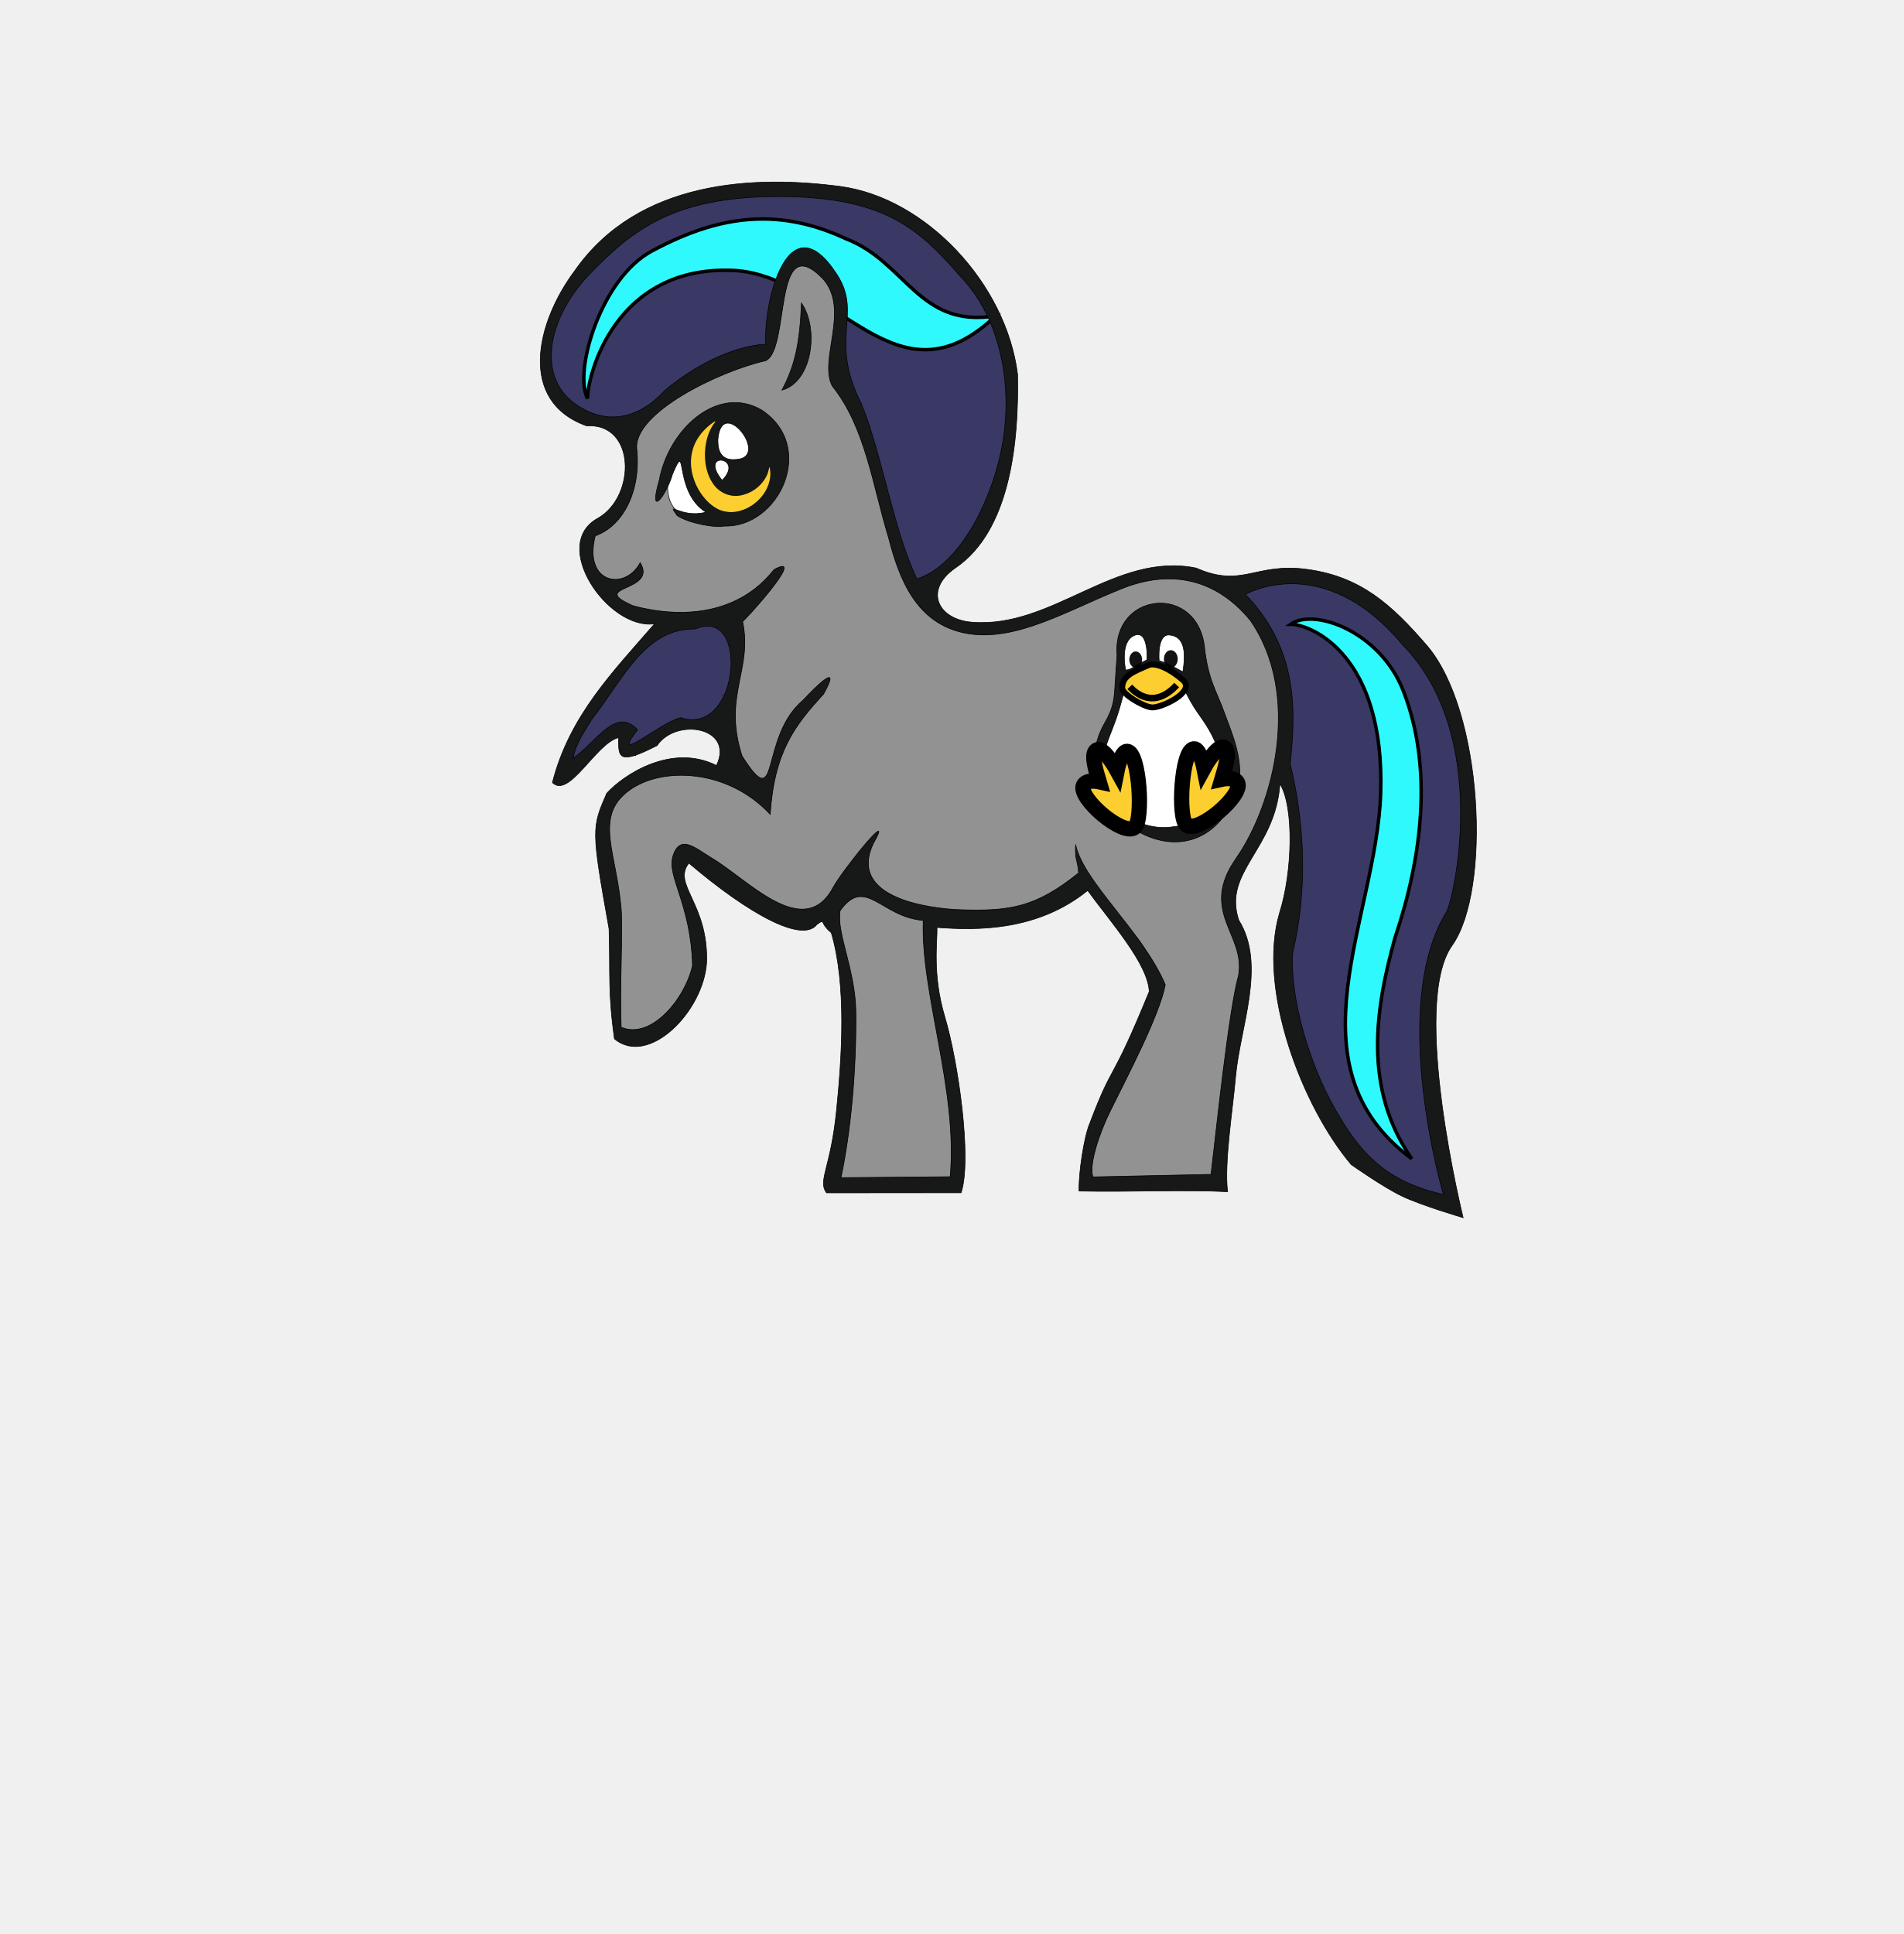
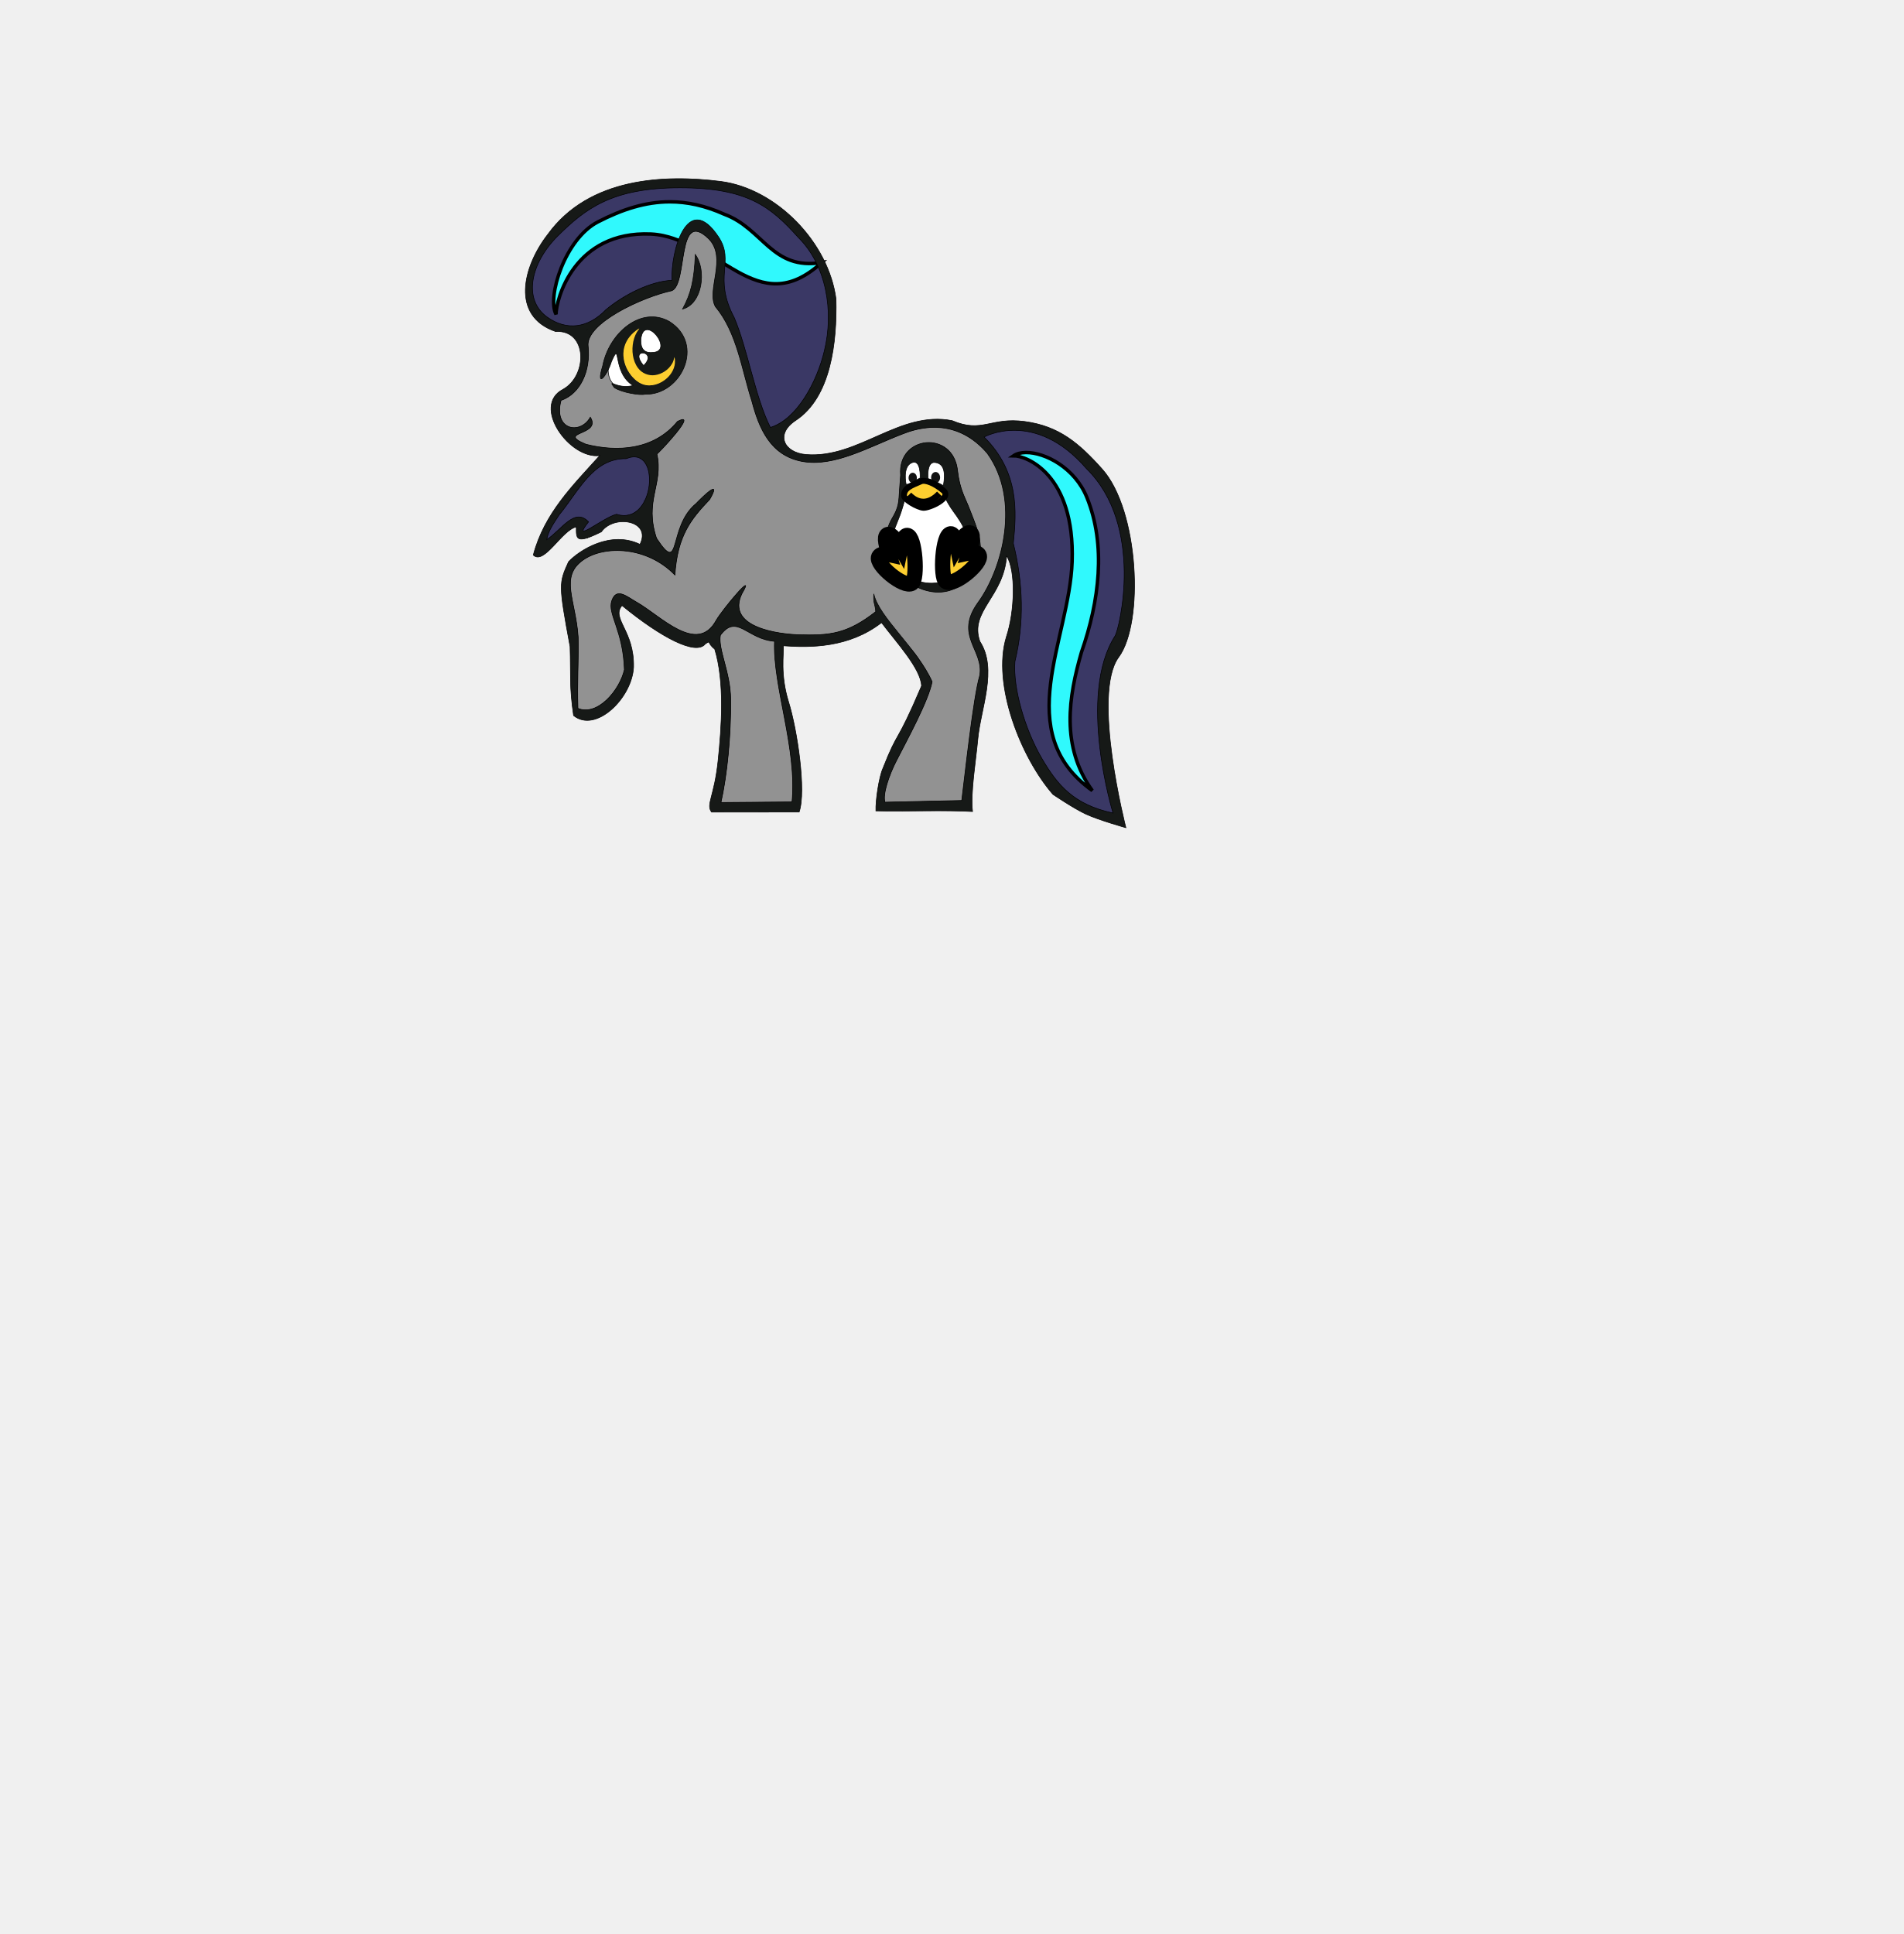
<svg xmlns="http://www.w3.org/2000/svg" version="1.1" id="svg4900" x="0px" y="0px" viewBox="0 0 3302 3355" style="enable-background:new 0 0 3302 3355;" xml:space="preserve">
  <style type="text/css">
	.st0{fill-rule:evenodd;clip-rule:evenodd;fill:#FFFFFF;stroke:#000000;}
	.st1{fill:#3A3865;stroke:#000000;}
	.st2{fill-rule:evenodd;clip-rule:evenodd;fill:#30F9FD;stroke:#000000;stroke-width:6;}
	.st3{fill:#929292;stroke:#000000;}
	.st4{fill:#161917;stroke:#000000;}
	.st5{fill-rule:evenodd;clip-rule:evenodd;fill:#FDCE30;stroke:#000000;stroke-width:26.5;}
	.st6{fill-rule:evenodd;clip-rule:evenodd;fill:#FDCE30;stroke:#000000;stroke-width:10.2;}
	.st7{fill-rule:evenodd;clip-rule:evenodd;fill-opacity:0.929;}
	.st8{fill:none;stroke:#000000;stroke-width:11.4;}
	.st9{fill:#FDCE30;}
</style>
-   <path id="path4729" class="st0" d="M1221,727.6c0,0-65.6,51.4-69.8,86.9  c-4.2,35.5-11.5,131,21.9,140.8c33.3,9.8,254.2-69.8,263.6-93.1c9.4-23.3-121.9-158-144.8-161.6C1269,697,1221,727.6,1221,727.6  L1221,727.6z" />
-   <path id="path4156" class="st0" d="M2003.4,1053.3  c0,0-54.2,14.7-58.3,61.2c-4.2,46.5-5.2,117.6-13.5,132.3c-8.3,14.7-21.9,63.8-20.8,74.7c2.1,20.8,44.1,129.8,105.2,129.8  c45.8,0,120.3-22,119.8-104.1c-0.5-94.1-40.6-143.3-47.9-181.2c-5.5-28.7-10.4-67.4-30.2-89.4  C2042.2,1059.6,2003.4,1053.3,2003.4,1053.3L2003.4,1053.3z" />
-   <path id="path4910-49" class="st1" d="M1344.5,337.7c-63.7,0.5-128.4,7.7-188.6,33.6  c-42.1,18.1-80.3,46.8-114.5,80.6c-24.9,23.9-49,50-65.9,82.6c-13.2,25.1-22.8,53.9-22.9,83.8c0,23.5,6.8,47.3,20.5,64.7  c14.6,19,34.5,31.5,55.2,39.1c25.9,9.2,54.5,7.8,79.5-4.5c18-8.5,34-22,48.6-37.1c41.4-34.7,88.4-60.8,138.2-73.6  c12.3-3,24.8-4.8,37.3-5.2c-2-40.1,4.7-80.6,18.1-117.6c6.4-16.8,15.1-33.6,28.4-43.8c8.6-6.2,19.6-7.8,29.2-3.1  c16.7,7.3,28.8,23.7,39.9,39.5c10.7,15.9,18.6,35.3,18.9,55.8c1.1,27.3-4.7,54.6-2,81.9c2.5,31.4,12.8,61.3,26.5,88.3  c9.5,21.9,16.4,45.4,23.4,68.5c20.3,68.9,34.9,140.3,60.7,206.9c4.2,10.7,8.8,21.3,13.8,31.5c33.6-10.1,61.8-36.5,83.8-67.1  c34.4-48.4,57.7-107.2,69.3-168.6c13-71.8,7.2-149.2-20.7-215.3c-13.4-31.9-32.4-60.6-55.1-84.1c-25.3-28.9-51.6-57.1-82-78.4  c-27-19.3-56.8-32.8-87.4-41.5C1446.8,340.6,1395.4,337.6,1344.5,337.7z M2237.5,1009.4c-27.4,0.7-55.1,6-80.1,19.6  c-2.2,2.2-0.7,6.2,1.7,7.3c33.1,34.4,59.6,78.9,71.3,129.3c11.3,47.2,10.1,97,5.5,145.3c-0.3,5.9-1.7,12-1,18  c23.2,96.6,28.4,200,9.3,298.2c-2.2,12.7-6.4,25-6,38.2c-0.8,45,8.6,89.2,20.5,131.6c19.2,66.5,48.6,129.3,87.6,182.6  c21,28.1,46.6,51.7,75.5,67.6c27.4,15.4,56.9,25,86.8,31.1c-21.2-74.9-35.1-152.6-40.8-231.2c-4-59.6-2.6-120.5,10.8-178.5  c7.2-30.4,18.4-59.6,34-85.4c5.9-13.4,8.4-28.3,11.6-42.7c11.5-57.9,15.1-117.9,10.8-177.1c-5-64.9-21.3-129.7-52.6-183.9  c-14.1-24.5-31.3-46.5-50.2-66.1c-35.6-42.1-78.9-76.7-127.7-93.1C2282.7,1012.7,2260.1,1009.1,2237.5,1009.4L2237.5,1009.4z   M1225.2,1082.9c-7.5,0-14.7,3.5-22,4.9c-31.6-0.3-62.9,13.8-87.1,37.5c-33,31.1-56.3,73.2-84.3,109.9c-10,13.1-18.8,27.3-27.1,41.9  c-6.4,11.5-11.5,24.1-14.2,37.5c-1,2.5,0.4,6.8,3.1,5.9c9-5.1,16.8-12.7,24.6-19.9c15.6-14.7,30.4-31.7,49.1-40.8  c9.6-4.2,21.2-3.4,29.6,4c1.3,1,2.5,2.1,3.6,3.2c-5,7.1-11.2,13.9-13.1,23.2c0,4.8,4.9,7.4,8.3,5.3c9.7-3,18.2-9.7,27.2-14.7  c18.3-11.3,36.4-24,56.3-30.7c4.6,0.2,8.8,2.7,13.5,2.7c19,2.5,39-5.3,52.2-21.8c18-21.5,26.4-52.3,26.3-82.1  c-0.2-18.3-4.2-37.6-14.8-51.4C1248.6,1087.5,1236.9,1082.1,1225.2,1082.9L1225.2,1082.9z" />
-   <path id="path4952" class="st2" d="M1321.8,379.9c-64.1,0.2-126.2,20.7-191.3,55.7c-87.6,47-136,207.7-111.4,255.8  c-0.1-40.3,47.4-231.5,253.1-222.3c46.1,2.1,85.1,22.9,85.1,22.9c18.8-84.3,87.3-6.2,94,49.3c0,0,35,22.5,52.2,32.4  c68.9,39.3,136.6,57,223.8-25.9c-133.5,22.5-155.5-93.7-260.1-133.7C1416.4,390.4,1368.6,379.8,1321.8,379.9z M2271.5,1074  c-13.2,0.1-24.5,3.1-32.8,9c34.3-0.2,164,51.4,156.2,293.2c-7,216.9-163.9,471.9,53.8,633.9c-85-122.5-63-260.2-29-383.2  c47.7-141.6,66-295.7,14.6-428.1C2402.5,1116.8,2323.2,1073.5,2271.5,1074z" />
-   <path id="path4910-4" class="st3" d="  M1391.4,460.6c-8.5-0.1-15.6,6.9-19.7,15.2c-7.8,15.7-10.7,34-13.7,51.6c-4.3,25.1-6.6,50.9-14.4,74.9c-3.1,9-7.5,18.7-15.6,22.6  c-36.2,8.4-71.3,22.3-105.4,38.7c-30.1,15-59.9,32-86,55.4c-12.1,11.3-24.2,24.1-30.3,41.1c-2.7,7.4-3.1,15.7-1.9,23.6  c3.4,39.5-5.4,81.5-28.1,111.7c-11.7,15.7-27.3,27.4-44.3,33.3c-4.3,16.9-6.3,36.1,0.3,52.5c5.3,13.8,17.3,23,30,24.4  c18.9,2.5,38.1-9.2,48.4-27.8c3.6,6.1,6.1,14.7,2.4,21.5c-5.1,9.1-14.4,13-22.6,17.1c-6.4,3.4-13.7,5.3-19.1,10.8  c-2.3,2.3-1.9,6.6,0.3,8.8c6.1,6.7,14.3,9.9,21.8,13.6c7.9,3.9,16.5,4.9,24.9,6.9c45.9,9.3,93.9,9.9,138.9-5.9  c32.6-11.3,63.1-32.4,86.1-62c4.8-2.3,9.8-5.7,15.1-5.1c2.2,1.2,0.3,4.7-0.3,6.6c-6.4,13.3-15.8,24.3-24.5,35.6  c-14.3,17.5-29.2,34.8-44.8,50.6c-1.7-1.3-1.8,2.3-1.1,4.4c5.2,24.9,3.7,50.9-1,75.8c-5.3,28.6-12.5,57.4-12,87.1  c0.2,23.3,4.5,46.5,11.7,68.2c8.1,12.3,16,25.3,26.6,34.9c3.8,3.4,9.5,6.3,13.9,2.6c5.6-5,7.5-13.6,10-21c7-25.6,13.5-51.8,26-74.6  c8-15.1,18.7-28.3,30.9-38.8c12.1-12.7,24.2-25.7,38-35.8c2.1-1.2,4.6-3.5,6.9-2.5c0.5,4.4-2,8.5-3.5,12.5  c-3.2,6.3-5.9,13.4-10.9,18.1c-24.6,26.8-48.5,55.7-64,91.1c-15.5,34.7-22.4,73.6-25.1,112.4c-40.3-42.6-94.4-65.1-148.3-66.6  c-30.5-0.7-61.8,4.9-89.1,21.5c-15.4,9.6-30.2,23.4-36.8,42.9c-6.9,20.2-4.6,42.7-1.3,63.6c5.8,34.3,13.9,68.1,16.7,103  c1.4,16.4,0.7,33,0.9,49.5c-0.3,49.9-2.5,99.7-0.9,149.6c0.1,2.8,0.2,5.7,0.2,8.5c17,7.6,36.3,4.7,52.5-4.3  c23.3-12.9,42.2-35.2,56.2-60.3c7.3-13.4,13.4-27.8,16.7-43.2c-0.9-38.4-7.7-76.3-19.1-112.2c-5.4-18.4-12.8-36.1-15.9-55.3  c-2.2-12.4,0.5-26,7.7-35.5c4.7-6.4,12.5-7.6,19.1-5.4c14.7,4.7,27.2,15.4,40.8,23.2c27.4,16.6,52.3,38.2,79,56.1  c20.7,13.8,42.4,27.1,66.1,31.4c15.8,2.9,32.8,0,45.9-11.2c9.5-7.7,16.6-18.7,22.6-30.1c14.1-22.3,30.3-42.9,46.7-63.1  c8.5-10,16.7-20.5,26.5-28.8c0.7-0.4,2.7-2.2,2-0.2c-3.3,10.4-10.2,18.6-13.5,29.1c-5.2,13.9-6.6,30.6-0.6,44.4  c7,16.6,21,27.1,34.9,34.7c25.7,13.5,53.7,19.6,81.5,23.6c28.9,4,58.1,4.4,87.2,3.7c30.7-0.9,61.6-6.3,90.2-19.8  c24.5-11.3,47.2-27.3,68.9-44.8l12.5,12.6c25.1,61,63.9,61,98.6,114.6c13.6,21.2,27.1,42.7,37.4,66.5c-5.1,25-14.8,48.2-24.4,71.1  c-22.6,52.8-49.2,103.1-74.3,154.4c-11.3,24.7-21.4,50.5-26.6,78c-1.6,10.1-3.2,20.9-0.1,30.8c68.8-1.5,137.5-3,206.3-4.5  c11-93.8,20.7-187.9,35-281.1c3.6-22.4,7.4-44.8,13-66.6c3.2-19.2-1.1-39-7.9-56.5c-8.5-22.8-20.4-44.9-21.8-70.3  c-1.3-19.8,4.8-39.4,13.8-55.9c7.7-14.5,17.9-26.8,25.8-41.1c26.7-46.7,44.9-100,53.8-155.2c9-56.6,7.2-116.7-11.1-170.6  c-8.2-24-19.4-46.8-33.7-66.6c-25.8-31.3-58.8-54.9-95-64.9c-41.2-11.6-84.9-6-124.8,9.7c-57.4,22.3-112.6,52.5-171.3,70  c-38,11.2-78.3,16.4-116.8,4.9c-27.3-7.9-52.7-25.3-71.2-50.2c-23.8-31.6-37-71.8-47.2-111.7c-19.8-64.5-31.3-132.7-57.6-194.3  c-10.6-25-24-48.5-40.3-68.9c-6.8-13.4-6.6-29.5-5.3-44.5c3-31.2,11.7-62.1,8.8-93.7c-1.5-18.3-8.6-36-20.3-48.3  c-9.2-9.2-19.3-18.4-31.4-21.3C1394.6,460.8,1393,460.6,1391.4,460.6L1391.4,460.6z M1264.7,710.7c49-1.3,89.8,41.6,91.5,96.2  l-89.3,3.3h89.3c0,54.6-57.2,92.1-106.2,92.5c-49,0.5-91.2-4-92-58.6C1157.2,789.5,1215.7,712,1264.7,710.7z M2012.8,1047.3  c21.7-0.2,44.1,9.6,58.6,29.1c10.8,14.1,16.3,32.8,17.8,51.4c2.8,24.6,9,48.6,18.5,70.8c6.5,15.2,12.8,30.4,18.3,46.1  c10.7,28.1,22,57.1,23.6,88.3c0.7,14.3-0.6,29.1-5.4,42.5c-11.6,29.8-30.7,56.4-56.1,70.8c-26,15.1-56.5,16.5-84.3,8  c-33.7-10.3-64.8-34-85.2-67.5c-14.7-24.1-22.6-54.6-18.4-84.2c2.4-18.6,9.5-36.1,18.7-51.4c7.6-13.6,13.3-28.9,14.7-45.1  c1.7-18.5,2.4-37.2,3.9-55.7c0.5-7,1.2-14,0.6-21.1c-0.6-21.3,6.1-43,19.6-57.7C1972.5,1055.3,1993,1047.3,2012.8,1047.3z   M1288.8,1077.4C1288.8,1077.4,1288.8,1077.4,1288.8,1077.4C1289.4,1078.3,1288.8,1077.5,1288.8,1077.4z M1102,1309  C1101.6,1313.8,1104.3,1309,1102,1309z M1492.9,1554.4c-12.6,0-23.7,8.9-32,19.3c-2.1,2.8-4.9,5.2-4.8,9.3c-1.8,19,3,37.6,7.2,55.7  c9.2,36.4,19.3,73.3,20.4,111.5c1,65.4-2.5,131-10.1,195.8c-3.9,32.9-8.9,65.6-15.8,97.9c63.7-0.5,127.4-1,191.1-1.6  c5.6-61-1.5-122.3-11.2-182.2c-10.5-65.2-25.2-129.6-32.5-195.5c-2.4-22.8-3.8-45.9-2.9-68.9c-22-1.3-43.3-10.2-62.8-21.7  c-13.6-7.5-26.9-17.2-42-19.4C1496.1,1554.5,1494.5,1554.4,1492.9,1554.4z" />
-   <path id="path4910" class="st4" d="  M994.2,1315.3c39.9-27.4,74.1-90.4,111.6-49.3c-49,64.3,39.5-12.7,74.6-21c102.5,34,120.5-194.6,25.6-153.9  c-88.5-1.5-126.4,89.7-178.8,155.7C1014.4,1268,998.8,1289,994.2,1315.3z M1102.5,1309.9l-0.8,0L1102.5,1309.9z M1253.4,1206.9  l-0.8-0.3L1253.4,1206.9z M1102.7,733.7l-0.8-0.3L1102.7,733.7z M1952.5,1162.1c7.6,1.2,18.4-8.7,37.1-17.5c0,0,3-53.3-22.3-42.1  C1941.9,1113.6,1952.5,1162.1,1952.5,1162.1L1952.5,1162.1z M1937.6,1136.7c-8.9-110.3,139.5-125.4,151.8-13.6  c6.1,55.9,20.7,75.4,33.7,111.5c12.9,36.1,37.8,88,22.9,138.6c-73.1,190.9-311.8,30.4-231.4-116.1c19.1-32.9,18-46.1,20.3-82  L1937.6,1136.7z M2106,1389.6c31.1-67.7-4.3-119.1-27.4-151.7c-23.1-32.6-27.4-55.1-38.3-63.6c-19.8-15.4-60.9-21.8-77.4,6  c-12.5,3.1-14.3,31.8-26.9,66.8c-12.6,35.1-21.1,49.9-21.4,70.7c-1,104.2,79.4,121.4,114.4,117.2  C2063.7,1430.9,2089.5,1425.5,2106,1389.6L2106,1389.6z M2051.7,1165.6c6.4-39.4,0.7-61.7-23-64c-22.3-2.2-18,44.6-18,44.6  C2026.2,1150.3,2051.7,1165.6,2051.7,1165.6z M1174.4,894.3c-19.8-28.1,6.2,5.8,49.9-5.8c-57.5-36.5-30.8-130-57.7-66.1  c-10.7,37.5-43.1,79.3-23.2,11c16.4-88.9,100.9-166.5,177.3-122.4c97.1,63.4,30.8,205.1-64.7,201.6  C1243.8,916.4,1194.6,908.2,1174.4,894.3L1174.4,894.3z M1242.3,881.5c41,23.9,99.9-20.2,91.8-67.5c-4.1,28.7-39.8,55.5-71.3,46.6  c-47.2-13.3-52.2-91.8-24.1-127.1C1169.9,780.6,1203.3,858.8,1242.3,881.5L1242.3,881.5z M1252.6,833.2  C1293.3,792.3,1210.5,781.4,1252.6,833.2z M1277.1,797c60.1-3-25.2-113.1-31.8-35C1245.2,771.9,1244.6,800.5,1277.1,797z   M1356.2,676.9c22.1-41.9,31.1-79.3,33.9-151.3C1420.8,569.1,1409.7,662.4,1356.2,676.9z M2160.3,1031.1  c94.3,98,86.3,207.4,77.8,294.4c26.1,108.7,29.5,220,4.3,327c-5.5,73.8,26.6,188.9,72.8,270.3c39.9,70.4,83.3,126,188.5,149.3  c0,0-96.2-325.4,5.5-490.5c11.3-18.3,79.2-304.7-76.7-463.4C2294.9,953.1,2160.3,1031.1,2160.3,1031.1L2160.3,1031.1z   M1648.1,2041.3c13.7-149.9-51.4-318.2-46.7-444.6c-72.9-5.5-100.2-78.1-144.1-16.9c-6.6,39.9,26.5,101.6,27.3,176.3  c1.1,101.9-9.2,208.6-25.8,286.8L1648.1,2041.3z M1871.7,2066.2c-1.1-28.6,8.3-93.6,18.6-117.5c42.3-111.6,34.1-60,103.1-228.6  c-2.1-48.4-67-120.5-106.7-175.3c-86.8,70.2-190.9,69.5-261.5,64.1c1.4,23.1-8.9,79.4,13.8,155.5c23,76.9,47.4,246.8,28.1,304.8  l-233.5,0.1c-15.5-21.2,7.1-42.1,17.2-141.3c9.6-94.3,17.9-219.4-8.9-310c-21.5-17.5-9.1-24.9-24.8-14.4  c-25.3,33.2-118.2-17.9-222.2-106.3c-29.2,36.9,33.4,69.2,30.9,171c-4.5,85.8-100.9,183.4-160,133.8c-11.5-81.5-7-110.2-9.4-190.9  c-31-173.1-29.9-175.6-4-235c29.1-32.1,112.3-87.4,190.4-48.3c31.7-66.4-69.6-83.7-103-34.6c-69.3,35.7-66.8,19.1-66.9-13.7  c-39.1,9.6-85.6,106.7-114.7,78c29.4-116,105.7-192.9,177.1-275.4c-80.2,11.3-183.4-138.2-97.3-183.7c65.4-38.5,64.6-165-20.4-159.7  c-119.7-42.7-88-179.2-20.5-269.3c110.3-157.9,312.1-165.7,460.3-146.1c148.3,19.6,288.1,168.7,307.7,326  c2.5,119.3-13.3,271.2-107.4,335.5c-55.9,38.3-31.4,89.6,27.9,94.4c140.3,11.5,248.6-122.6,389.2-93.9  c80.9,35.7,102.1-10.4,193.5,2.4s144.6,59.8,206.6,131.8c98,113.7,112.1,425,43.9,520.6c-72.6,101.7,19.2,472.2,19.2,472.2  s-72.2-21.1-106.3-37.5c-33.2-15.9-88-54.7-88-54.7c-85.1-100.7-163.4-304.7-124.2-436.7c22.1-68.9,25.7-182.6,0.7-223.8  c-7.7,114.3-99.9,152.4-71.3,236.8c48.3,77.3,1.7,186.7-5.6,271.2c-4.9,56.6-20,149.4-13.9,199.6  C2052.8,2063.5,1957,2068.1,1871.7,2066.2L1871.7,2066.2z M2100.6,2037.2c8.1-67.3,30.7-285.7,47.8-345.5  c12.2-71.6-69.2-109.7-4.2-202.9c65-93.1,114-283.6,24.4-412.7c-66.2-80.4-149.6-85.3-225.3-53.8c-89.1,35.3-181.9,92.6-267.8,76.3  s-115.6-93.3-134.2-165.8c-27.6-89.6-39.9-191.1-97.6-263c-24.5-45.9,32.3-134.4-17.5-187.4c-86.2-86.7-55.1,123.9-98.2,143.4  c-79.2,17.6-231.5,91-223.3,154.2c6.9,67.1-20.6,131.1-72.2,149.6c-21,82.5,51.2,96.3,78,46.5c31.3,51.8-93.3,39.6-11.9,74.9  c83,22,181.5,16.6,244.1-63c60.4-32.9-54.8,93-54.6,90.1c17.9,83.8-34.6,128.8-1,233.1c67.2,106,28.9-31.3,105.6-96.3  c21.7-23.4,68.7-69.9,35.9-10.9c-50.4,54.9-85.4,100.3-92.6,208.8c-73-78.7-186.6-83.4-243.9-42.2c-64.5,46.4-20.4,110.5-14,214.3  c1.1,84.2-2.9,117.7-0.6,197.1c52.2,22.2,111-49.8,123.7-107c-3-108.7-45.5-154.4-33.7-190.7c12.6-38.5,39.9-11.9,67.6,4.5  c62.3,36.9,160.1,145.9,210.6,49.6c16.6-30.1,108.2-143.6,69.1-74.9c-45.3,95.8,101.3,112.9,150.7,114.6  c85.5,2.8,130.8-3.6,205.4-63.8c-1.8-24.4-6.9-21.5-5.1-49.4c12.6,64,116.3,151.1,155.5,243.3c-10,53.4-66.4,160.1-95.4,219.1  c-19.7,39.9-37.1,93.1-30.2,114.3L2100.6,2037.2z M995,698.6c52.2,39.3,109.8,31,156.8-19.9c47.6-41.4,118.3-78.9,176.5-81.6  c-4.2-78.6,40.8-250,123.9-120.4c44.6,69.5-15.9,110.3,42.1,224c35.7,87.5,55.7,220,96.2,303.6c71.6-23,124.4-127.4,143.7-211.4  c26.1-110.3,5.5-237.5-69.1-314.2c-73.6-85.3-135.8-137.9-316.2-137.7c-180.4,0.3-251.7,58.1-324.6,132.9S930.2,649.7,995,698.6z" />
-   <path id="path4972" class="st5" d="M1967.9,1435.7  c-21,15.1-98.2-51.7-88.7-73.1c5.1-11.5,27.4-6.5,27.4-6.5c-6.5-21.8-14.6-48.9-4.6-54.9c12.3-7.4,35.7,35.5,35.7,35.5  s6.7-33.9,17.4-33.3C1976.7,1304.5,1983.6,1424.5,1967.9,1435.7z" />
-   <path id="path4972-7" class="st5" d="M2058.2,1431.3  c21,15.1,98.2-51.7,88.7-73.1c-5.1-11.5-27.4-6.5-27.4-6.5c6.5-21.8,14.6-48.9,4.6-54.9c-12.3-7.4-35.7,35.5-35.7,35.5  s-6.7-33.9-17.4-33.3C2049.4,1300,2042.5,1420,2058.2,1431.3z" />
-   <path id="path4972-7-2" class="st6" d="M1946.6,1193.6  c0,10.5,36.5,32.5,51.6,33.6c15.5,1.1,77-26.9,53.6-47.5c-22.6-19.9-47.9-30.8-59.5-25.8C1965,1165.7,1946.6,1172.3,1946.6,1193.6z" />
+   <path id="path4729" class="st0" d="M1095.9,567.9c0,0-42.7,32.2-45.4,54.5  c-2.7,22.3-7.5,82.1,14.2,88.2c21.7,6.1,165.4-43.7,171.5-58.3c6.1-14.6-79.3-99-94.2-101.3C1127.1,548.8,1095.9,567.9,1095.9,567.9  L1095.9,567.9z" />
+   <path id="path4156" class="st0" d="M1605,772.1  c0,0-35.2,9.2-38,38.4c-2.7,29.2-3.4,73.7-8.8,82.9c-5.4,9.2-14.3,39.9-13.6,46.8c1.4,13,28.7,81.3,68.5,81.3  c29.8,0,78.3-13.8,78-65.2c-0.4-59-26.4-89.8-31.2-113.6c-3.6-18-6.8-42.2-19.7-56C1630.3,776,1605,772.1,1605,772.1L1605,772.1z" />
+   <path id="path4910-49" class="st1" d="M1176.2,323.6c-41.5,0.3-83.5,4.8-122.7,21.1  c-27.4,11.4-52.3,29.3-74.5,50.5c-16.2,15-31.9,31.3-42.9,51.7c-8.6,15.7-14.8,33.8-14.9,52.5c0,14.7,4.4,29.7,13.3,40.5  c9.5,11.9,22.5,19.7,35.9,24.5c16.9,5.7,35.4,4.9,51.7-2.8c11.7-5.3,22.2-13.8,31.6-23.2c27-21.7,57.5-38.1,89.9-46.1  c8-1.9,16.1-3,24.3-3.3c-1.3-25.2,3.1-50.5,11.8-73.7c4.2-10.5,9.8-21,18.5-27.4c5.6-3.9,12.8-4.9,19-1.9  c10.9,4.6,18.8,14.8,26,24.8c7,10,12.1,22.1,12.3,35c0.7,17.1-3.1,34.2-1.3,51.3c1.6,19.7,8.4,38.4,17.2,55.3  c6.2,13.7,10.6,28.4,15.2,43c13.2,43.2,22.7,87.9,39.5,129.7c2.8,6.7,5.7,13.3,9,19.8c21.8-6.3,40.2-22.9,54.5-42  c22.4-30.3,37.5-67.2,45.1-105.7c8.5-45,4.7-93.5-13.5-134.9c-8.7-20-21.1-38-35.8-52.7c-16.5-18.1-33.6-35.8-53.3-49.1  c-17.6-12.1-36.9-20.6-56.9-26C1242.8,325.4,1209.3,323.6,1176.2,323.6z M1757.3,744.5c-17.8,0.4-35.9,3.8-52.1,12.3  c-1.4,1.4-0.4,3.9,1.1,4.6c21.6,21.5,38.8,49.4,46.4,81c7.3,29.6,6.6,60.8,3.6,91c-0.2,3.7-1.1,7.5-0.6,11.3  c15.1,60.5,18.5,125.3,6.1,186.8c-1.4,7.9-4.2,15.7-3.9,23.9c-0.5,28.2,5.6,55.9,13.3,82.5c12.5,41.7,31.6,81,57,114.4  c13.7,17.6,30.3,32.4,49.1,42.3c17.8,9.7,37,15.6,56.5,19.5c-13.8-46.9-22.9-95.6-26.6-144.9c-2.6-37.4-1.7-75.5,7-111.8  c4.7-19.1,12-37.4,22.1-53.5c3.8-8.4,5.4-17.7,7.6-26.8c7.5-36.3,9.8-73.9,7-111c-3.2-40.7-13.8-81.3-34.2-115.3  c-9.2-15.4-20.4-29.1-32.7-41.4c-23.1-26.4-51.3-48-83.1-58.3C1786.7,746.6,1772,744.3,1757.3,744.5L1757.3,744.5z M1098.6,790.6  c-4.9,0-9.5,2.2-14.3,3c-20.6-0.2-40.9,8.6-56.7,23.5c-21.5,19.5-36.7,45.8-54.8,68.9c-6.5,8.2-12.2,17.1-17.6,26.3  c-4.2,7.2-7.5,15.1-9.2,23.5c-0.7,1.6,0.2,4.2,2,3.7c5.9-3.2,10.9-8,16-12.4c10.2-9.2,19.8-19.9,32-25.6c6.3-2.7,13.8-2.1,19.3,2.5  c0.8,0.6,1.6,1.3,2.4,2c-3.3,4.4-7.3,8.7-8.5,14.5c0,3,3.2,4.6,5.4,3.3c6.3-1.9,11.8-6.1,17.7-9.2c11.9-7.1,23.7-15.1,36.7-19.3  c3,0.1,5.8,1.7,8.8,1.7c12.4,1.6,25.4-3.3,33.9-13.7c11.7-13.5,17.2-32.8,17.1-51.4c-0.1-11.5-2.7-23.5-9.7-32.2  C1113.8,793.5,1106.2,790.1,1098.6,790.6L1098.6,790.6z" />
+   <path id="path4952" class="st2" d="M1161.5,350.1c-41.7,0.1-82.1,13-124.5,34.9c-57,29.5-88.5,130.1-72.5,160.3  c-0.1-25.2,30.9-145.1,164.7-139.3c30,1.3,55.4,14.4,55.4,14.4c12.3-52.8,56.8-3.9,61.2,30.9c0,0,22.8,14.1,34,20.3  c44.8,24.7,88.9,35.7,145.6-16.2c-86.9,14.1-101.2-58.7-169.2-83.8C1223,356.7,1191.9,350,1161.5,350.1z M1779.5,785  c-8.6,0.1-16,1.9-21.4,5.6c22.3-0.1,106.7,32.2,101.6,183.7c-4.6,135.9-106.7,295.7,35,397.2c-55.3-76.8-41-163.1-18.8-240.1  c31-88.7,43-185.3,9.5-268.2C1864.7,811.8,1813.1,784.7,1779.5,785z" />
+   <path id="path4910-4" class="st3" d="  M1206.7,400.7c-5.5-0.1-10.2,4.3-12.8,9.5c-5.1,9.9-6.9,21.3-8.9,32.3c-2.8,15.7-4.3,31.9-9.4,46.9c-2,5.6-4.9,11.7-10.2,14.2  c-23.5,5.3-46.4,14-68.6,24.3c-19.6,9.4-39,20.1-56,34.7c-7.9,7.1-15.7,15.1-19.7,25.8c-1.8,4.7-2,9.9-1.3,14.8  c2.2,24.7-3.5,51.1-18.3,70c-7.6,9.8-17.7,17.2-28.8,20.9c-2.8,10.6-4.1,22.6,0.2,32.9c3.5,8.6,11.3,14.4,19.5,15.3  c12.3,1.6,24.8-5.8,31.5-17.4c2.4,3.8,4,9.2,1.6,13.5c-3.3,5.7-9.4,8.1-14.7,10.7c-4.2,2.1-8.9,3.3-12.4,6.8  c-1.5,1.4-1.2,4.1,0.2,5.5c4,4.2,9.3,6.2,14.2,8.5c5.1,2.4,10.8,3.1,16.2,4.3c29.9,5.8,61.1,6.2,90.4-3.7  c21.2-7.1,41-20.3,56.1-38.8c3.1-1.4,6.4-3.6,9.8-3.2c1.4,0.8,0.2,3-0.2,4.1c-4.2,8.3-10.3,15.3-15.9,22.3  c-9.3,11-19,21.8-29.1,31.7c-1.1-0.8-1.2,1.4-0.7,2.8c3.4,15.6,2.4,31.9-0.7,47.5c-3.5,17.9-8.1,36-7.8,54.5  c0.1,14.6,2.9,29.1,7.6,42.8c5.3,7.7,10.4,15.9,17.3,21.9c2.5,2.1,6.2,4,9.1,1.7c3.7-3.2,4.9-8.5,6.5-13.2  c4.6-16.1,8.8-32.5,16.9-46.7c5.2-9.4,12.1-17.7,20.1-24.3c7.9-7.9,15.7-16.1,24.7-22.4c1.4-0.7,3-2.2,4.5-1.6  c0.3,2.8-1.3,5.4-2.3,7.8c-2.1,4-3.8,8.4-7.1,11.3c-16,16.8-31.6,34.9-41.6,57.1c-10.1,21.7-14.6,46.1-16.3,70.4  c-26.2-26.7-61.4-40.8-96.5-41.7c-19.8-0.4-40.2,3-58,13.5c-10,6-19.6,14.6-24,26.9c-4.5,12.7-3,26.8-0.8,39.8  c3.8,21.5,9.1,42.7,10.9,64.5c0.9,10.3,0.5,20.7,0.6,31c-0.2,31.2-1.6,62.5-0.6,93.7c0,1.8,0.1,3.6,0.2,5.3  c11.1,4.8,23.6,3,34.1-2.7c15.2-8.1,27.4-22,36.6-37.8c4.7-8.4,8.7-17.4,10.9-27.1c-0.6-24-5-47.8-12.4-70.3  c-3.5-11.5-8.3-22.6-10.3-34.7c-1.4-7.8,0.3-16.3,5-22.2c3-4,8.1-4.7,12.4-3.4c9.6,2.9,17.7,9.6,26.5,14.5  c17.8,10.4,34,23.9,51.4,35.2c13.4,8.7,27.6,17,43,19.7c10.3,1.8,21.3,0,29.9-7c6.2-4.8,10.8-11.7,14.7-18.8  c9.2-14,19.7-26.9,30.4-39.5c5.5-6.3,10.9-12.9,17.3-18.1c0.4-0.3,1.8-1.4,1.3-0.1c-2.2,6.5-6.6,11.7-8.8,18.2  c-3.4,8.7-4.3,19.2-0.4,27.9c4.6,10.4,13.7,17,22.7,21.7c16.7,8.5,35,12.3,53.1,14.8c18.8,2.5,37.8,2.8,56.7,2.3  c20-0.6,40.1-3.9,58.7-12.4c15.9-7.1,30.7-17.1,44.8-28.1l8.1,7.9c16.3,38.2,41.6,38.2,64.2,71.8c8.8,13.3,17.6,26.8,24.3,41.6  c-3.3,15.6-9.6,30.2-15.9,44.6c-14.7,33.1-32,64.6-48.3,96.7c-7.4,15.5-13.9,31.7-17.3,48.9c-1.1,6.3-2.1,13.1-0.1,19.3  c44.7-0.9,89.5-1.9,134.2-2.8c7.2-58.8,13.5-117.8,22.8-176.1c2.3-14,4.8-28.1,8.5-41.7c2.1-12.1-0.7-24.4-5.1-35.4  c-5.6-14.3-13.3-28.1-14.2-44.1c-0.8-12.4,3.1-24.7,9-35c5-9.1,11.7-16.8,16.8-25.8c17.4-29.2,29.2-62.6,35-97.3  c5.8-35.5,4.7-73.1-7.2-106.9c-5.3-15.1-12.6-29.3-21.9-41.7c-16.8-19.6-38.2-34.4-61.8-40.6c-26.8-7.3-55.2-3.8-81.2,6.1  c-37.3,14-73.3,32.9-111.5,43.8c-24.7,7-51,10.3-76,3.1c-17.8-4.9-34.3-15.8-46.3-31.5c-15.5-19.8-24.1-45-30.7-70  c-12.9-40.4-20.3-83.2-37.5-121.8c-6.9-15.7-15.6-30.4-26.2-43.2c-4.4-8.4-4.3-18.5-3.4-27.9c1.9-19.5,7.6-38.9,5.7-58.7  c-1-11.5-5.6-22.5-13.2-30.3c-6-5.7-12.6-11.5-20.4-13.3C1208.8,400.8,1207.8,400.7,1206.7,400.7L1206.7,400.7z M1124.3,557.4  c31.9-0.8,58.5,26,59.5,60.2l-58.1,2.1h58.1c0,34.2-37.2,57.7-69.1,58c-31.9,0.3-59.3-2.5-59.9-36.7  C1054.3,606.7,1092.4,558.2,1124.3,557.4z M1611.1,768.3c14.1-0.1,28.7,6,38.1,18.2c7,8.8,10.6,20.5,11.6,32.2  c1.8,15.4,5.9,30.5,12,44.4c4.2,9.5,8.3,19.1,11.9,28.9c7,17.6,14.3,35.8,15.4,55.3c0.4,8.9-0.4,18.3-3.5,26.6  c-7.6,18.6-20,35.4-36.5,44.4c-16.9,9.5-36.8,10.3-54.8,5c-21.9-6.5-42.2-21.3-55.4-42.3c-9.6-15.1-14.7-34.2-12-52.7  c1.6-11.7,6.2-22.6,12.2-32.2c4.9-8.5,8.6-18.1,9.6-28.3c1.1-11.6,1.5-23.3,2.6-34.9c0.3-4.4,0.8-8.8,0.4-13.2  c-0.4-13.4,4-26.9,12.7-36.1C1584.9,773.3,1598.2,768.3,1611.1,768.3z M1140,787.2C1140,787.2,1140,787.2,1140,787.2  C1140.4,787.7,1140,787.2,1140,787.2z M1018.4,932.2C1018.1,935.3,1019.9,932.3,1018.4,932.2z M1272.8,1086  c-8.2,0-15.4,5.6-20.8,12.1c-1.3,1.7-3.2,3.3-3.1,5.8c-1.2,11.9,1.9,23.6,4.7,34.9c6,22.8,12.6,45.9,13.3,69.9  c0.7,41-1.6,82.1-6.6,122.7c-2.5,20.6-5.8,41.1-10.3,61.3c41.5-0.3,82.9-0.6,124.4-1c3.6-38.2-1-76.6-7.3-114.2  c-6.8-40.9-16.4-81.2-21.1-122.5c-1.6-14.3-2.5-28.8-1.9-43.2c-14.3-0.8-28.1-6.4-40.9-13.6c-8.8-4.7-17.5-10.8-27.3-12.1  C1274.9,1086.1,1273.8,1086,1272.8,1086z" />
+   <path id="path4910" class="st4" d="  M948.3,936.2c26-17.1,48.2-56.7,72.6-30.9c-31.9,40.3,25.7-8,48.6-13.2c66.7,21.3,78.4-122,16.7-96.4  c-57.6-0.9-82.2,56.2-116.3,97.5C961.4,906.6,951.3,919.7,948.3,936.2z M1018.8,932.8l-0.5,0L1018.8,932.8z M1116.9,868.3l-0.5-0.2  L1116.9,868.3z M1018.8,571.8l-0.5-0.2L1018.8,571.8z M1571.8,840.2c4.9,0.7,12-5.4,24.2-11c0,0,2-33.4-14.5-26.4  C1565,809.8,1571.8,840.2,1571.8,840.2L1571.8,840.2z M1562.1,824.3c-5.8-69.1,90.8-78.6,98.8-8.5c4,35,13.5,47.3,21.9,69.9  c8.4,22.6,24.6,55.1,14.9,86.9c-47.6,119.6-202.9,19-150.6-72.8c12.5-20.6,11.7-28.9,13.2-51.4L1562.1,824.3z M1671.8,982.8  c20.3-42.4-2.8-74.6-17.8-95.1s-17.8-34.5-24.9-39.8c-12.9-9.7-39.6-13.7-50.4,3.8c-8.1,2-9.3,19.9-17.5,41.9  c-8.2,22-13.8,31.2-13.9,44.3c-0.7,65.3,51.6,76.1,74.5,73.4C1644.2,1008.6,1661,1005.3,1671.8,982.8L1671.8,982.8z M1636.4,842.4  c4.1-24.7,0.5-38.6-14.9-40.1c-14.5-1.4-11.7,27.9-11.7,27.9C1619.8,832.8,1636.4,842.4,1636.4,842.4z M1065.6,672.4  c-12.9-17.6,4,3.6,32.5-3.6c-37.4-22.9-20-81.5-37.5-41.4c-7,23.5-28.1,49.7-15.1,6.9c10.7-55.7,65.7-104.4,115.4-76.7  c63.2,39.7,20,128.5-42.1,126.3C1110.7,686.2,1078.7,681.1,1065.6,672.4L1065.6,672.4z M1109.7,664.4c26.7,14.9,65-12.6,59.8-42.3  c-2.7,18-25.9,34.8-46.4,29.2c-30.7-8.3-34-57.5-15.7-79.6C1062.6,601.2,1084.3,650.2,1109.7,664.4L1109.7,664.4z M1116.4,634.2  C1142.9,608.5,1089,601.6,1116.4,634.2z M1132.3,611.4c39.1-1.9-16.4-70.9-20.7-21.9C1111.6,595.7,1111.2,613.7,1132.3,611.4z   M1183.9,536.2c14.4-26.3,20.3-49.7,22.1-94.8C1225.9,468.6,1218.6,527.1,1183.9,536.2z M1707.1,758.1  c61.3,61.4,56.1,129.9,50.6,184.5c17,68.1,19.2,137.8,2.8,204.9c-3.6,46.3,17.3,118.4,47.4,169.4c26,44.1,54.2,79,122.7,93.5  c0,0-62.6-203.9,3.6-307.3c7.3-11.5,51.5-190.9-49.9-290.4C1794.7,709.2,1707.1,758.1,1707.1,758.1L1707.1,758.1z M1373.8,1391.1  c8.9-93.9-33.4-199.4-30.4-278.6c-47.5-3.4-65.2-48.9-93.8-10.6c-4.3,25,17.3,63.7,17.8,110.5c0.7,63.8-6,130.7-16.8,179.7  L1373.8,1391.1z M1519.3,1406.7c-0.7-17.9,5.4-58.6,12.1-73.6c27.5-70,22.2-37.6,67.1-143.2c-1.4-30.3-43.6-75.5-69.4-109.8  c-56.5,44-124.3,43.6-170.2,40.2c0.9,14.5-5.8,49.7,9,97.4c15,48.2,30.9,154.7,18.3,191l-151.9,0.1c-10.1-13.3,4.6-26.4,11.2-88.5  c6.2-59.1,11.7-137.5-5.8-194.3c-14-10.9-5.9-15.6-16.2-9c-16.4,20.8-76.9-11.2-144.6-66.6c-19,23.1,21.7,43.3,20.1,107.1  c-2.9,53.8-65.7,114.9-104.1,83.8c-7.5-51.1-4.5-69-6.1-119.6c-20.1-108.4-19.4-110.1-2.6-147.2c18.9-20.1,73.1-54.8,123.9-30.2  c20.7-41.6-45.3-52.4-67-21.7c-45.1,22.3-43.5,12-43.5-8.6c-25.5,6-55.7,66.9-74.6,48.9c19.2-72.7,68.8-120.9,115.3-172.6  c-52.2,7.1-119.4-86.6-63.3-115.1c42.6-24.1,42.1-103.4-13.3-100.1c-77.9-26.8-57.3-112.3-13.3-168.8  c71.7-98.9,203.1-103.8,299.6-91.6c96.5,12.3,187.5,105.7,200.2,204.3c1.7,74.7-8.7,169.9-69.9,210.3c-36.4,24-20.4,56.1,18.1,59.2  c91.3,7.2,161.8-76.8,253.2-58.8c52.6,22.4,66.4-6.5,125.9,1.5c59.5,8,94.1,37.5,134.4,82.6c63.7,71.2,72.9,266.3,28.6,326.2  c-47.2,63.7,12.5,295.9,12.5,295.9s-47-13.2-69.2-23.5c-21.6-10-57.3-34.3-57.3-34.3c-55.3-63.1-106.3-190.9-80.8-273.6  c14.4-43.1,16.7-114.4,0.4-140.2c-5,71.6-65,95.5-46.4,148.4c31.4,48.4,1.1,117-3.6,170c-3.2,35.5-13,93.6-9.1,125.1  C1637.1,1405,1574.8,1407.9,1519.3,1406.7L1519.3,1406.7z M1668.2,1388.6c5.3-42.2,20-179,31.1-216.5c7.9-44.9-45-68.8-2.7-127.1  c42.3-58.4,74.2-177.7,15.9-258.6c-43.1-50.4-97.3-53.4-146.6-33.7c-58,22.1-118.4,58-174.3,47.8c-55.9-10.2-75.2-58.5-87.3-103.9  c-18-56.1-25.9-119.7-63.5-164.8c-15.9-28.8,21-84.2-11.4-117.4c-56.1-54.4-35.9,77.6-63.9,89.9c-51.6,11-150.7,57-145.3,96.6  c4.5,42.1-13.4,82.1-47,93.7c-13.7,51.7,33.3,60.3,50.8,29.1c20.4,32.4-60.7,24.8-7.7,46.9c54,13.8,118.1,10.4,158.8-39.5  c39.3-20.6-35.7,58.2-35.6,56.5c11.6,52.5-22.5,80.7-0.7,146.1c43.7,66.4,18.8-19.6,68.7-60.3c14.1-14.6,44.7-43.8,23.4-6.8  c-32.8,34.4-55.6,62.8-60.2,130.9c-47.5-49.3-121.4-52.2-158.7-26.4c-42,29-13.3,69.3-9.1,134.3c0.7,52.8-1.9,73.8-0.4,123.5  c34,13.9,72.2-31.2,80.5-67.1c-2-68.1-29.6-96.7-21.9-119.5c8.2-24.1,25.9-7.4,44,2.8c40.6,23.1,104.2,91.4,137.1,31.1  c10.8-18.9,70.4-90,45-46.9c-29.5,60,65.9,70.8,98.1,71.8c55.6,1.8,85.1-2.2,133.7-40c-1.2-15.3-4.5-13.5-3.3-30.9  c8.2,40.1,75.6,94.7,101.2,152.5c-6.5,33.5-43.2,100.3-62.1,137.3c-12.8,25-24.1,58.3-19.7,71.6L1668.2,1388.6z M948.8,549.8  c34,24.6,71.4,19.4,102-12.4c31-25.9,77-49.4,114.9-51.2c-2.7-49.2,26.5-156.6,80.6-75.4c29,43.6-10.4,69.1,27.4,140.4  c23.2,54.8,36.2,137.9,62.6,190.3c46.6-14.4,81-79.8,93.5-132.5c17-69.1,3.6-148.8-45-196.9c-47.9-53.5-88.4-86.4-205.8-86.3  s-163.8,36.4-211.2,83.3S906.6,519.2,948.8,549.8z" />
+   <path id="path4972" class="st5" d="M1581.9,1011.7  c-13.7,9.4-63.9-32.4-57.7-45.8c3.3-7.2,17.9-4,17.9-4c-4.2-13.7-9.5-30.6-3-34.4c8-4.6,23.2,22.2,23.2,22.2s4.3-21.2,11.3-20.9  C1587.6,929.4,1592.1,1004.6,1581.9,1011.7z" />
+   <path id="path4972-7" class="st5" d="M1640.7,1008.9  c13.7,9.4,63.9-32.4,57.7-45.8c-3.3-7.2-17.9-4-17.9-4c4.2-13.7,9.5-30.6,3-34.4c-8-4.6-23.2,22.2-23.2,22.2s-4.3-21.2-11.3-20.9  C1634.9,926.6,1630.4,1001.8,1640.7,1008.9z" />
+   <path id="path4972-7-2" class="st6" d="M1568,859.9  c0,6.6,23.7,20.3,33.6,21c10.1,0.7,50.1-16.9,34.9-29.8c-14.7-12.5-31.2-19.3-38.7-16.2C1580,842.5,1568,846.6,1568,859.9z" />
  <path id="path4935-0-4" class="st6" d="M862.7,300.1" />
-   <ellipse id="path4935-0-1" class="st7" cx="1970" cy="1144.3" rx="11.1" ry="14.2" />
-   <ellipse id="path4935-0-1-5" class="st7" cx="2030.9" cy="1143.2" rx="12" ry="15.3" />
-   <path id="path5049" class="st8" d="M1959.7,1191.5  c11.1,11.8,42.3,38.9,81.4-3.1" />
-   <path id="path4910-6" class="st9" d="M1238.7,731.7c-16.6,11.2-31.7,27.9-37.5,49.8  c-6.2,22.6-1,47.7,10.1,67c9.6,16.7,23.4,31.2,40.1,37.1c22.2,7.3,46.6-1.1,64.1-18c12-11.6,21.4-29,20.7-47.9  c-0.2-3.4-0.5-6.7-1.6-9.9c-1.4,6.2-2.7,12.5-5.8,17.7c-10,18.1-27.7,29.5-45.9,32.3c-16.6,2.6-34.7-4.4-45.6-20  c-14.2-19.9-17.3-48.2-12.3-72.9c2.5-12.7,7.6-24.6,15-34.2C1241.7,729.9,1240.9,730.9,1238.7,731.7L1238.7,731.7z" />
+   <ellipse id="path4935-0-1" class="st7" cx="1583.2" cy="829" rx="7.2" ry="8.9" />
+   <ellipse id="path4935-0-1-5" class="st7" cx="1622.9" cy="828.4" rx="7.8" ry="9.6" />
+   <path id="path5049" class="st8" d="M1576.5,858.6  c7.2,7.4,27.5,24.4,53-1.9" />
+   <path id="path4910-6" class="st9" d="M1107.4,570.5c-10.8,7-20.6,17.5-24.4,31.2  c-4,14.2-0.6,29.9,6.6,42c6.3,10.5,15.2,19.5,26.1,23.2c14.4,4.6,30.3-0.7,41.7-11.3c7.8-7.3,14-18.2,13.4-30  c-0.1-2.1-0.3-4.2-1-6.2c-0.9,3.9-1.8,7.8-3.8,11.1c-6.5,11.4-18,18.5-29.8,20.2c-10.8,1.6-22.6-2.8-29.7-12.5  c-9.2-12.5-11.2-30.2-8-45.7c1.7-7.9,4.9-15.4,9.8-21.5C1109.3,569.4,1108.8,570,1107.4,570.5L1107.4,570.5z" />
</svg>
